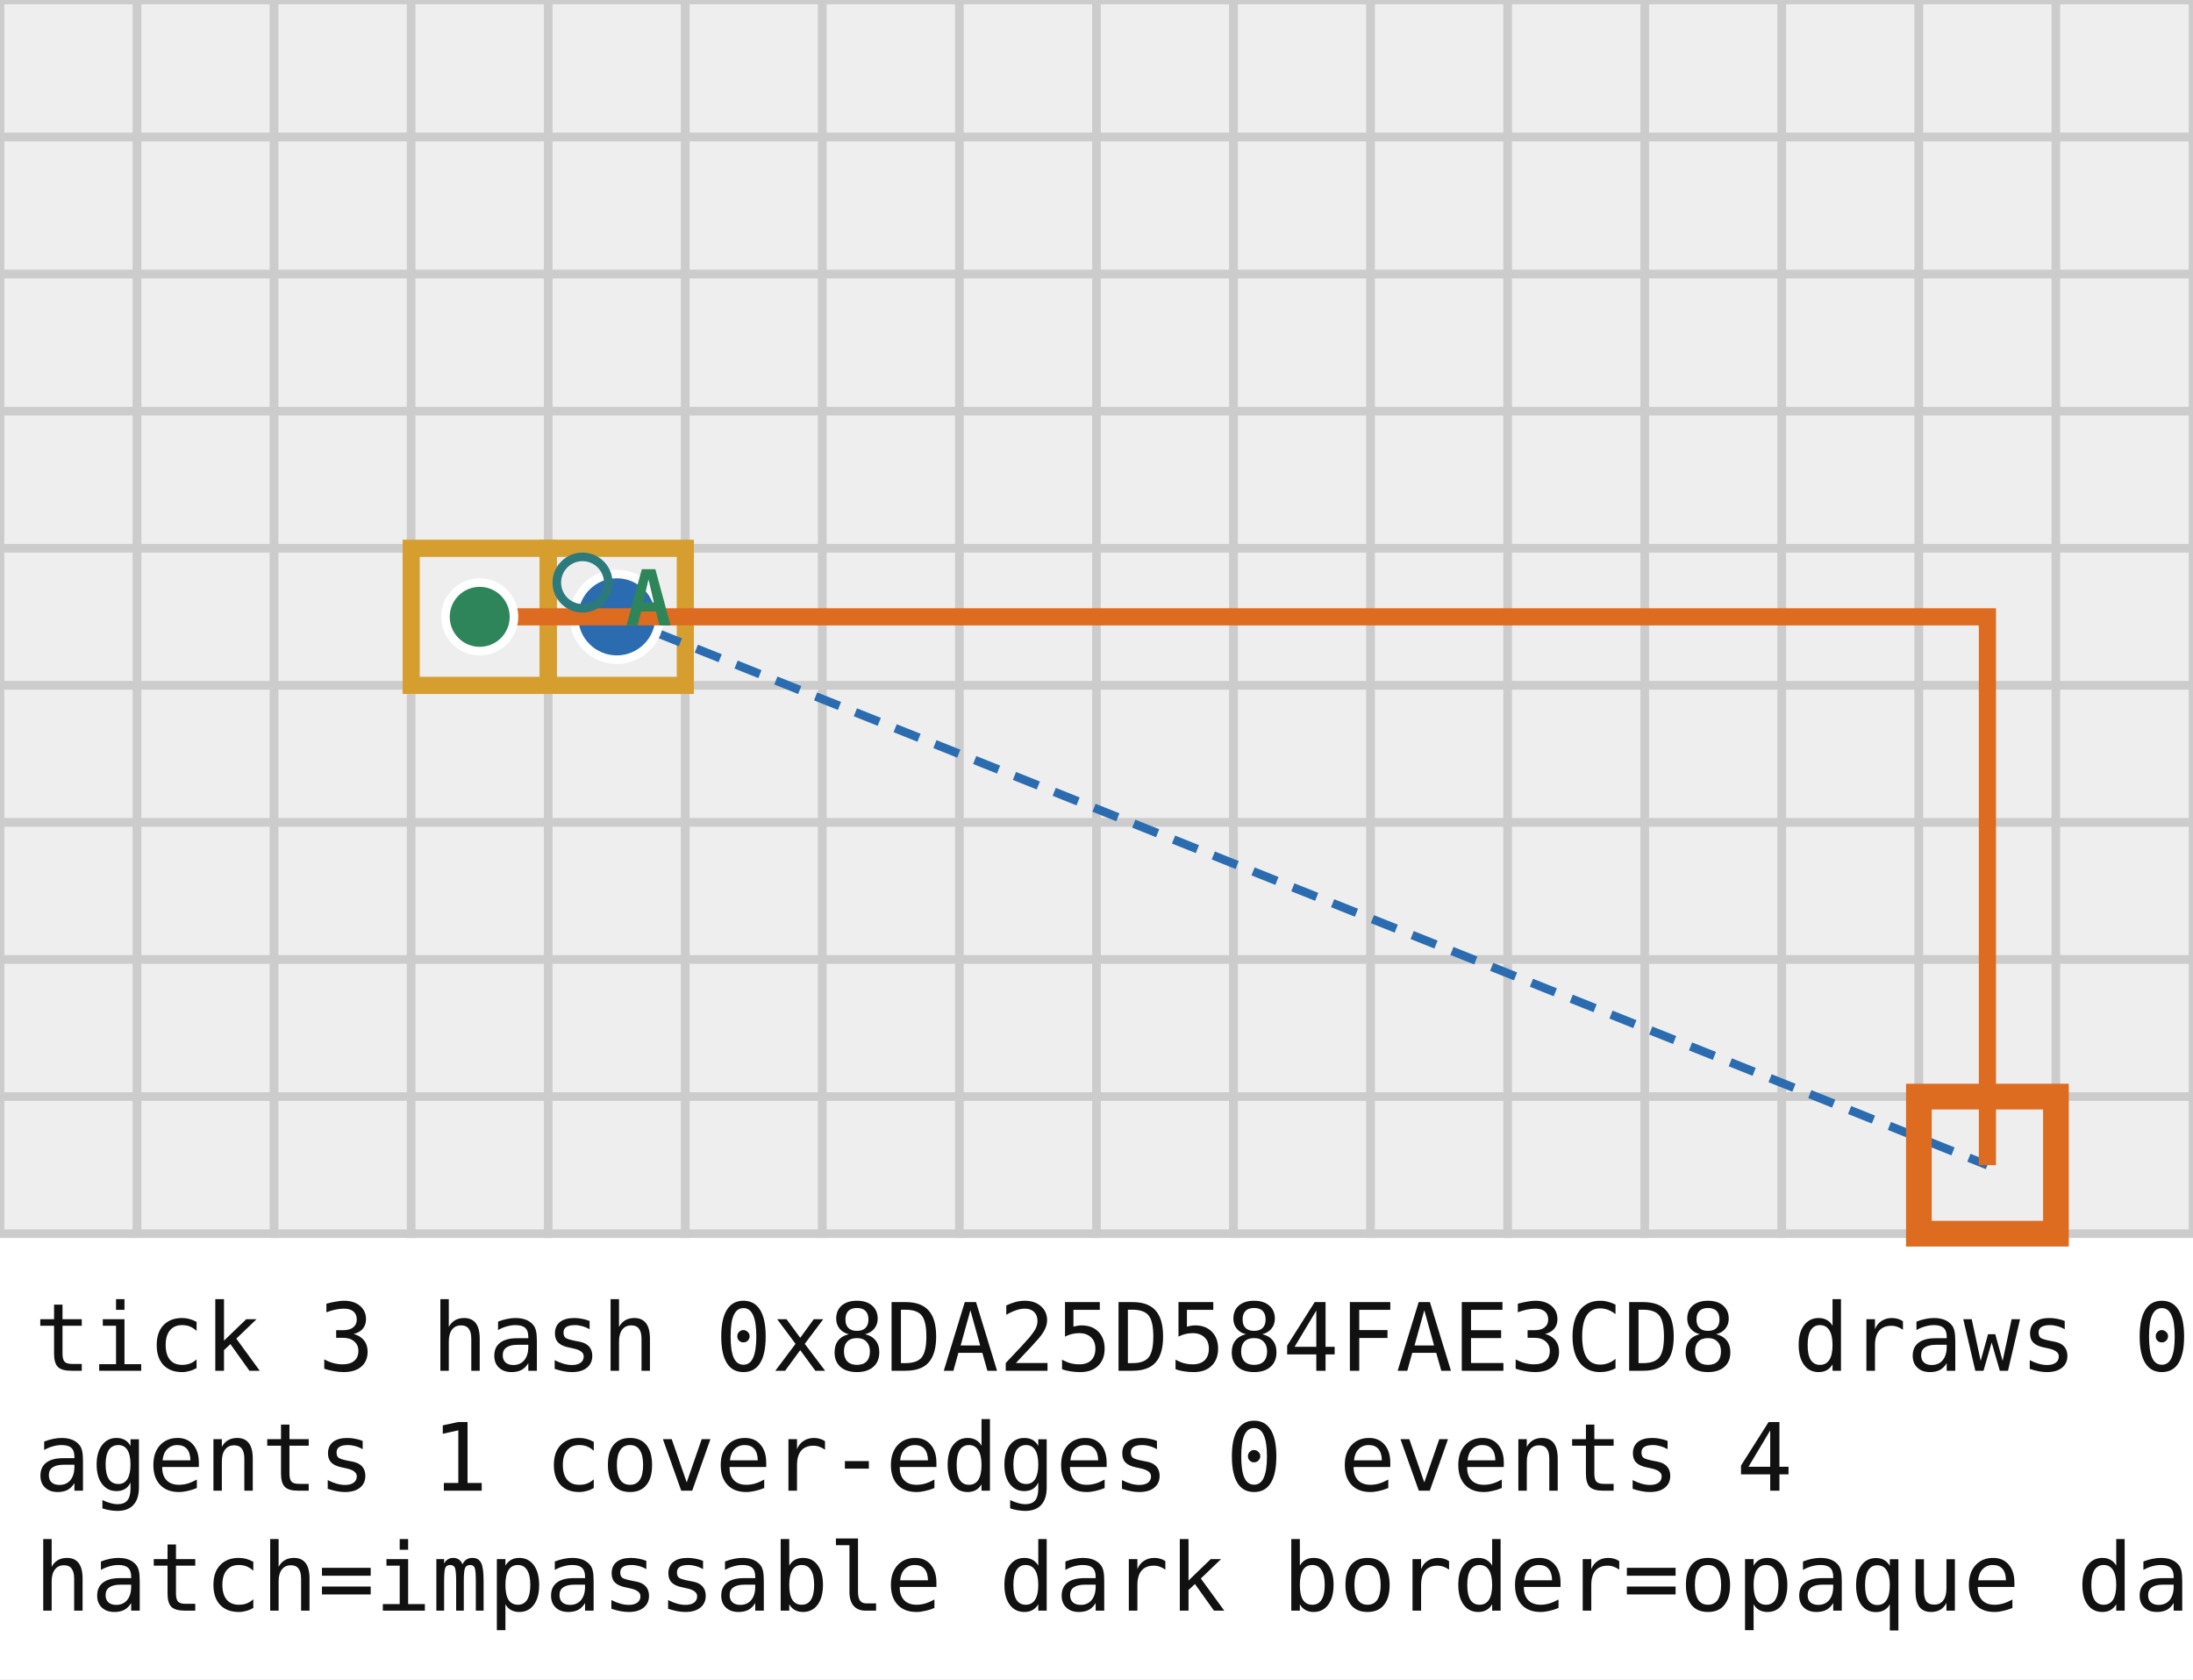
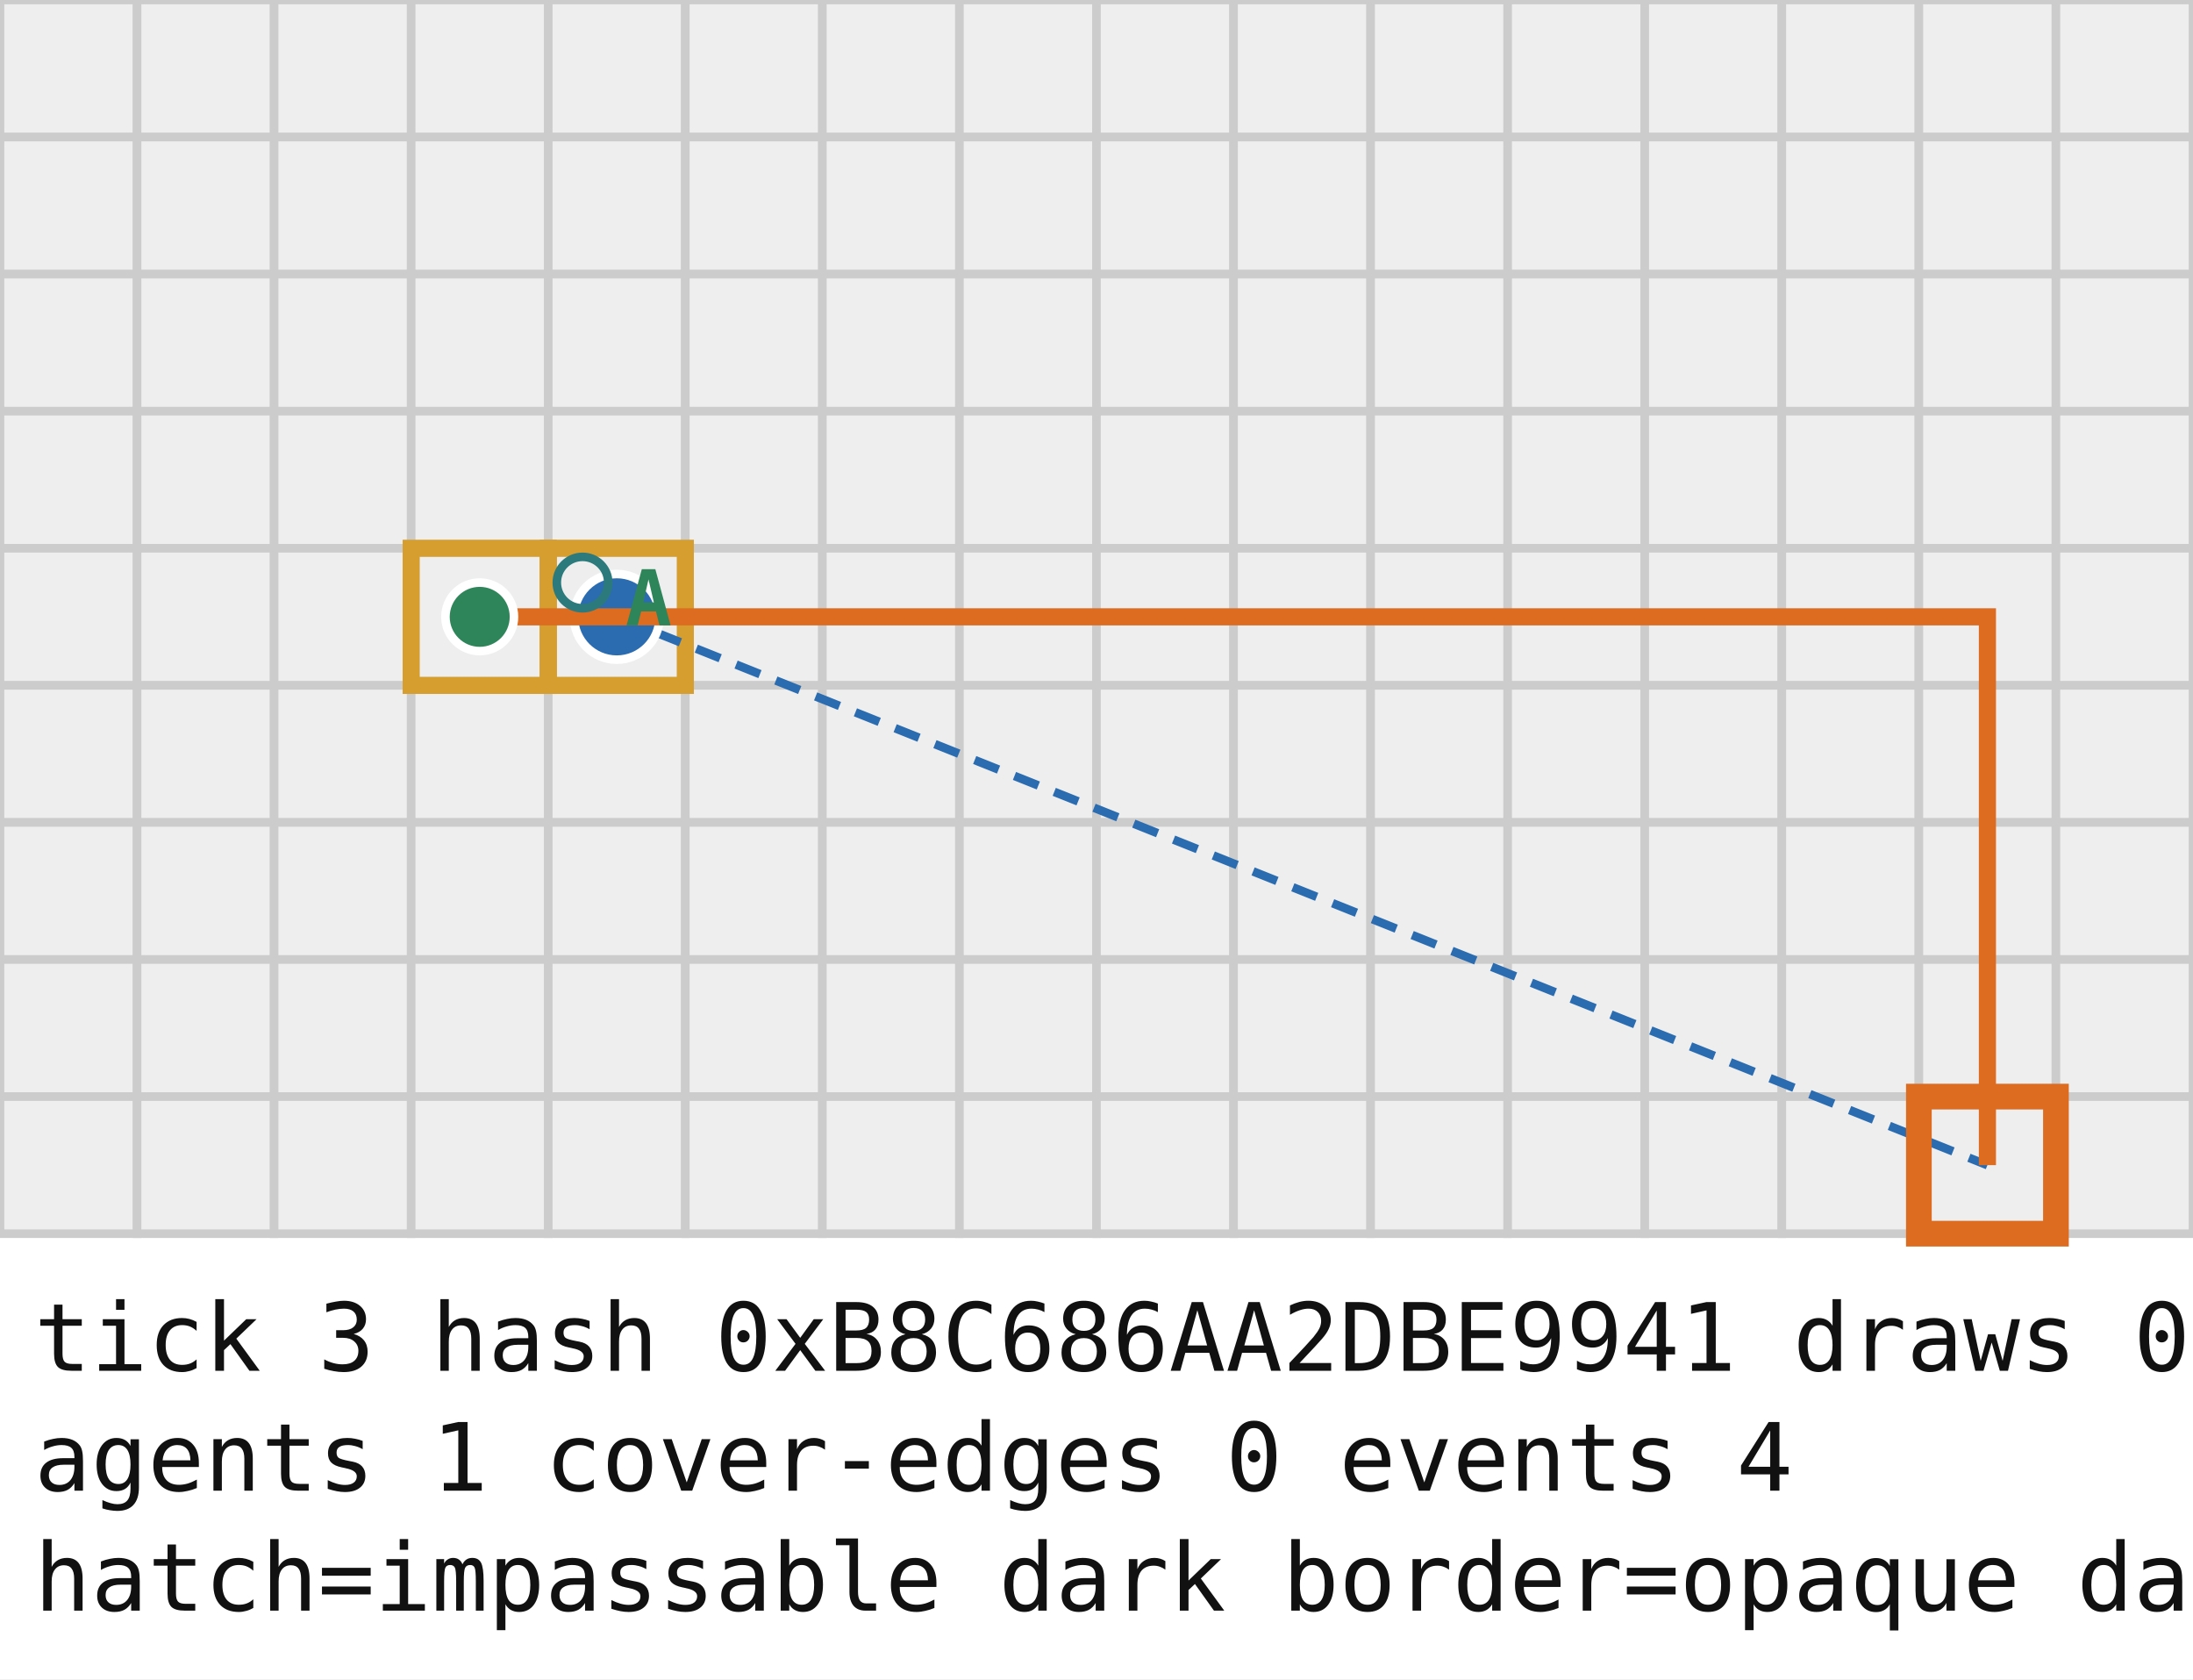
<svg xmlns="http://www.w3.org/2000/svg" width="256" height="196" viewBox="0 0 256 196">
  <defs>
    <pattern id="cw-hatch" width="4" height="4" patternUnits="userSpaceOnUse">
      <path d="M0,4 L4,0" stroke="#8a8a8a" stroke-width="1" />
    </pattern>
  </defs>
  <rect x="0" y="0" width="256" height="196" fill="#ffffff" />
  <rect x="0" y="0" width="16" height="16" fill="rgb(238,238,238)" stroke="#cccccc" stroke-width="1" />
  <rect x="16" y="0" width="16" height="16" fill="rgb(238,238,238)" stroke="#cccccc" stroke-width="1" />
  <rect x="32" y="0" width="16" height="16" fill="rgb(238,238,238)" stroke="#cccccc" stroke-width="1" />
  <rect x="48" y="0" width="16" height="16" fill="rgb(238,238,238)" stroke="#cccccc" stroke-width="1" />
  <rect x="64" y="0" width="16" height="16" fill="rgb(238,238,238)" stroke="#cccccc" stroke-width="1" />
  <rect x="80" y="0" width="16" height="16" fill="rgb(238,238,238)" stroke="#cccccc" stroke-width="1" />
  <rect x="96" y="0" width="16" height="16" fill="rgb(238,238,238)" stroke="#cccccc" stroke-width="1" />
  <rect x="112" y="0" width="16" height="16" fill="rgb(238,238,238)" stroke="#cccccc" stroke-width="1" />
  <rect x="128" y="0" width="16" height="16" fill="rgb(238,238,238)" stroke="#cccccc" stroke-width="1" />
  <rect x="144" y="0" width="16" height="16" fill="rgb(238,238,238)" stroke="#cccccc" stroke-width="1" />
  <rect x="160" y="0" width="16" height="16" fill="rgb(238,238,238)" stroke="#cccccc" stroke-width="1" />
  <rect x="176" y="0" width="16" height="16" fill="rgb(238,238,238)" stroke="#cccccc" stroke-width="1" />
  <rect x="192" y="0" width="16" height="16" fill="rgb(238,238,238)" stroke="#cccccc" stroke-width="1" />
  <rect x="208" y="0" width="16" height="16" fill="rgb(238,238,238)" stroke="#cccccc" stroke-width="1" />
  <rect x="224" y="0" width="16" height="16" fill="rgb(238,238,238)" stroke="#cccccc" stroke-width="1" />
  <rect x="240" y="0" width="16" height="16" fill="rgb(238,238,238)" stroke="#cccccc" stroke-width="1" />
  <rect x="0" y="16" width="16" height="16" fill="rgb(238,238,238)" stroke="#cccccc" stroke-width="1" />
  <rect x="16" y="16" width="16" height="16" fill="rgb(238,238,238)" stroke="#cccccc" stroke-width="1" />
  <rect x="32" y="16" width="16" height="16" fill="rgb(238,238,238)" stroke="#cccccc" stroke-width="1" />
  <rect x="48" y="16" width="16" height="16" fill="rgb(238,238,238)" stroke="#cccccc" stroke-width="1" />
  <rect x="64" y="16" width="16" height="16" fill="rgb(238,238,238)" stroke="#cccccc" stroke-width="1" />
  <rect x="80" y="16" width="16" height="16" fill="rgb(238,238,238)" stroke="#cccccc" stroke-width="1" />
  <rect x="96" y="16" width="16" height="16" fill="rgb(238,238,238)" stroke="#cccccc" stroke-width="1" />
  <rect x="112" y="16" width="16" height="16" fill="rgb(238,238,238)" stroke="#cccccc" stroke-width="1" />
  <rect x="128" y="16" width="16" height="16" fill="rgb(238,238,238)" stroke="#cccccc" stroke-width="1" />
  <rect x="144" y="16" width="16" height="16" fill="rgb(238,238,238)" stroke="#cccccc" stroke-width="1" />
  <rect x="160" y="16" width="16" height="16" fill="rgb(238,238,238)" stroke="#cccccc" stroke-width="1" />
  <rect x="176" y="16" width="16" height="16" fill="rgb(238,238,238)" stroke="#cccccc" stroke-width="1" />
  <rect x="192" y="16" width="16" height="16" fill="rgb(238,238,238)" stroke="#cccccc" stroke-width="1" />
  <rect x="208" y="16" width="16" height="16" fill="rgb(238,238,238)" stroke="#cccccc" stroke-width="1" />
  <rect x="224" y="16" width="16" height="16" fill="rgb(238,238,238)" stroke="#cccccc" stroke-width="1" />
  <rect x="240" y="16" width="16" height="16" fill="rgb(238,238,238)" stroke="#cccccc" stroke-width="1" />
  <rect x="0" y="32" width="16" height="16" fill="rgb(238,238,238)" stroke="#cccccc" stroke-width="1" />
  <rect x="16" y="32" width="16" height="16" fill="rgb(238,238,238)" stroke="#cccccc" stroke-width="1" />
  <rect x="32" y="32" width="16" height="16" fill="rgb(238,238,238)" stroke="#cccccc" stroke-width="1" />
  <rect x="48" y="32" width="16" height="16" fill="rgb(238,238,238)" stroke="#cccccc" stroke-width="1" />
  <rect x="64" y="32" width="16" height="16" fill="rgb(238,238,238)" stroke="#cccccc" stroke-width="1" />
  <rect x="80" y="32" width="16" height="16" fill="rgb(238,238,238)" stroke="#cccccc" stroke-width="1" />
  <rect x="96" y="32" width="16" height="16" fill="rgb(238,238,238)" stroke="#cccccc" stroke-width="1" />
  <rect x="112" y="32" width="16" height="16" fill="rgb(238,238,238)" stroke="#cccccc" stroke-width="1" />
  <rect x="128" y="32" width="16" height="16" fill="rgb(238,238,238)" stroke="#cccccc" stroke-width="1" />
  <rect x="144" y="32" width="16" height="16" fill="rgb(238,238,238)" stroke="#cccccc" stroke-width="1" />
  <rect x="160" y="32" width="16" height="16" fill="rgb(238,238,238)" stroke="#cccccc" stroke-width="1" />
  <rect x="176" y="32" width="16" height="16" fill="rgb(238,238,238)" stroke="#cccccc" stroke-width="1" />
  <rect x="192" y="32" width="16" height="16" fill="rgb(238,238,238)" stroke="#cccccc" stroke-width="1" />
  <rect x="208" y="32" width="16" height="16" fill="rgb(238,238,238)" stroke="#cccccc" stroke-width="1" />
  <rect x="224" y="32" width="16" height="16" fill="rgb(238,238,238)" stroke="#cccccc" stroke-width="1" />
  <rect x="240" y="32" width="16" height="16" fill="rgb(238,238,238)" stroke="#cccccc" stroke-width="1" />
  <rect x="0" y="48" width="16" height="16" fill="rgb(238,238,238)" stroke="#cccccc" stroke-width="1" />
  <rect x="16" y="48" width="16" height="16" fill="rgb(238,238,238)" stroke="#cccccc" stroke-width="1" />
  <rect x="32" y="48" width="16" height="16" fill="rgb(238,238,238)" stroke="#cccccc" stroke-width="1" />
  <rect x="48" y="48" width="16" height="16" fill="rgb(238,238,238)" stroke="#cccccc" stroke-width="1" />
  <rect x="64" y="48" width="16" height="16" fill="rgb(238,238,238)" stroke="#cccccc" stroke-width="1" />
  <rect x="80" y="48" width="16" height="16" fill="rgb(238,238,238)" stroke="#cccccc" stroke-width="1" />
  <rect x="96" y="48" width="16" height="16" fill="rgb(238,238,238)" stroke="#cccccc" stroke-width="1" />
  <rect x="112" y="48" width="16" height="16" fill="rgb(238,238,238)" stroke="#cccccc" stroke-width="1" />
  <rect x="128" y="48" width="16" height="16" fill="rgb(238,238,238)" stroke="#cccccc" stroke-width="1" />
  <rect x="144" y="48" width="16" height="16" fill="rgb(238,238,238)" stroke="#cccccc" stroke-width="1" />
  <rect x="160" y="48" width="16" height="16" fill="rgb(238,238,238)" stroke="#cccccc" stroke-width="1" />
  <rect x="176" y="48" width="16" height="16" fill="rgb(238,238,238)" stroke="#cccccc" stroke-width="1" />
  <rect x="192" y="48" width="16" height="16" fill="rgb(238,238,238)" stroke="#cccccc" stroke-width="1" />
  <rect x="208" y="48" width="16" height="16" fill="rgb(238,238,238)" stroke="#cccccc" stroke-width="1" />
  <rect x="224" y="48" width="16" height="16" fill="rgb(238,238,238)" stroke="#cccccc" stroke-width="1" />
  <rect x="240" y="48" width="16" height="16" fill="rgb(238,238,238)" stroke="#cccccc" stroke-width="1" />
  <rect x="0" y="64" width="16" height="16" fill="rgb(238,238,238)" stroke="#cccccc" stroke-width="1" />
  <rect x="16" y="64" width="16" height="16" fill="rgb(238,238,238)" stroke="#cccccc" stroke-width="1" />
  <rect x="32" y="64" width="16" height="16" fill="rgb(238,238,238)" stroke="#cccccc" stroke-width="1" />
  <rect x="48" y="64" width="16" height="16" fill="rgb(238,238,238)" stroke="#cccccc" stroke-width="1" />
  <rect x="64" y="64" width="16" height="16" fill="rgb(238,238,238)" stroke="#cccccc" stroke-width="1" />
  <rect x="80" y="64" width="16" height="16" fill="rgb(238,238,238)" stroke="#cccccc" stroke-width="1" />
  <rect x="96" y="64" width="16" height="16" fill="rgb(238,238,238)" stroke="#cccccc" stroke-width="1" />
  <rect x="112" y="64" width="16" height="16" fill="rgb(238,238,238)" stroke="#cccccc" stroke-width="1" />
  <rect x="128" y="64" width="16" height="16" fill="rgb(238,238,238)" stroke="#cccccc" stroke-width="1" />
  <rect x="144" y="64" width="16" height="16" fill="rgb(238,238,238)" stroke="#cccccc" stroke-width="1" />
  <rect x="160" y="64" width="16" height="16" fill="rgb(238,238,238)" stroke="#cccccc" stroke-width="1" />
  <rect x="176" y="64" width="16" height="16" fill="rgb(238,238,238)" stroke="#cccccc" stroke-width="1" />
  <rect x="192" y="64" width="16" height="16" fill="rgb(238,238,238)" stroke="#cccccc" stroke-width="1" />
  <rect x="208" y="64" width="16" height="16" fill="rgb(238,238,238)" stroke="#cccccc" stroke-width="1" />
  <rect x="224" y="64" width="16" height="16" fill="rgb(238,238,238)" stroke="#cccccc" stroke-width="1" />
  <rect x="240" y="64" width="16" height="16" fill="rgb(238,238,238)" stroke="#cccccc" stroke-width="1" />
  <rect x="0" y="80" width="16" height="16" fill="rgb(238,238,238)" stroke="#cccccc" stroke-width="1" />
  <rect x="16" y="80" width="16" height="16" fill="rgb(238,238,238)" stroke="#cccccc" stroke-width="1" />
  <rect x="32" y="80" width="16" height="16" fill="rgb(238,238,238)" stroke="#cccccc" stroke-width="1" />
  <rect x="48" y="80" width="16" height="16" fill="rgb(238,238,238)" stroke="#cccccc" stroke-width="1" />
  <rect x="64" y="80" width="16" height="16" fill="rgb(238,238,238)" stroke="#cccccc" stroke-width="1" />
  <rect x="80" y="80" width="16" height="16" fill="rgb(238,238,238)" stroke="#cccccc" stroke-width="1" />
  <rect x="96" y="80" width="16" height="16" fill="rgb(238,238,238)" stroke="#cccccc" stroke-width="1" />
  <rect x="112" y="80" width="16" height="16" fill="rgb(238,238,238)" stroke="#cccccc" stroke-width="1" />
  <rect x="128" y="80" width="16" height="16" fill="rgb(238,238,238)" stroke="#cccccc" stroke-width="1" />
  <rect x="144" y="80" width="16" height="16" fill="rgb(238,238,238)" stroke="#cccccc" stroke-width="1" />
  <rect x="160" y="80" width="16" height="16" fill="rgb(238,238,238)" stroke="#cccccc" stroke-width="1" />
  <rect x="176" y="80" width="16" height="16" fill="rgb(238,238,238)" stroke="#cccccc" stroke-width="1" />
  <rect x="192" y="80" width="16" height="16" fill="rgb(238,238,238)" stroke="#cccccc" stroke-width="1" />
  <rect x="208" y="80" width="16" height="16" fill="rgb(238,238,238)" stroke="#cccccc" stroke-width="1" />
  <rect x="224" y="80" width="16" height="16" fill="rgb(238,238,238)" stroke="#cccccc" stroke-width="1" />
  <rect x="240" y="80" width="16" height="16" fill="rgb(238,238,238)" stroke="#cccccc" stroke-width="1" />
  <rect x="0" y="96" width="16" height="16" fill="rgb(238,238,238)" stroke="#cccccc" stroke-width="1" />
  <rect x="16" y="96" width="16" height="16" fill="rgb(238,238,238)" stroke="#cccccc" stroke-width="1" />
  <rect x="32" y="96" width="16" height="16" fill="rgb(238,238,238)" stroke="#cccccc" stroke-width="1" />
  <rect x="48" y="96" width="16" height="16" fill="rgb(238,238,238)" stroke="#cccccc" stroke-width="1" />
  <rect x="64" y="96" width="16" height="16" fill="rgb(238,238,238)" stroke="#cccccc" stroke-width="1" />
  <rect x="80" y="96" width="16" height="16" fill="rgb(238,238,238)" stroke="#cccccc" stroke-width="1" />
  <rect x="96" y="96" width="16" height="16" fill="rgb(238,238,238)" stroke="#cccccc" stroke-width="1" />
  <rect x="112" y="96" width="16" height="16" fill="rgb(238,238,238)" stroke="#cccccc" stroke-width="1" />
  <rect x="128" y="96" width="16" height="16" fill="rgb(238,238,238)" stroke="#cccccc" stroke-width="1" />
  <rect x="144" y="96" width="16" height="16" fill="rgb(238,238,238)" stroke="#cccccc" stroke-width="1" />
  <rect x="160" y="96" width="16" height="16" fill="rgb(238,238,238)" stroke="#cccccc" stroke-width="1" />
  <rect x="176" y="96" width="16" height="16" fill="rgb(238,238,238)" stroke="#cccccc" stroke-width="1" />
  <rect x="192" y="96" width="16" height="16" fill="rgb(238,238,238)" stroke="#cccccc" stroke-width="1" />
  <rect x="208" y="96" width="16" height="16" fill="rgb(238,238,238)" stroke="#cccccc" stroke-width="1" />
  <rect x="224" y="96" width="16" height="16" fill="rgb(238,238,238)" stroke="#cccccc" stroke-width="1" />
  <rect x="240" y="96" width="16" height="16" fill="rgb(238,238,238)" stroke="#cccccc" stroke-width="1" />
  <rect x="0" y="112" width="16" height="16" fill="rgb(238,238,238)" stroke="#cccccc" stroke-width="1" />
  <rect x="16" y="112" width="16" height="16" fill="rgb(238,238,238)" stroke="#cccccc" stroke-width="1" />
  <rect x="32" y="112" width="16" height="16" fill="rgb(238,238,238)" stroke="#cccccc" stroke-width="1" />
  <rect x="48" y="112" width="16" height="16" fill="rgb(238,238,238)" stroke="#cccccc" stroke-width="1" />
  <rect x="64" y="112" width="16" height="16" fill="rgb(238,238,238)" stroke="#cccccc" stroke-width="1" />
  <rect x="80" y="112" width="16" height="16" fill="rgb(238,238,238)" stroke="#cccccc" stroke-width="1" />
  <rect x="96" y="112" width="16" height="16" fill="rgb(238,238,238)" stroke="#cccccc" stroke-width="1" />
  <rect x="112" y="112" width="16" height="16" fill="rgb(238,238,238)" stroke="#cccccc" stroke-width="1" />
  <rect x="128" y="112" width="16" height="16" fill="rgb(238,238,238)" stroke="#cccccc" stroke-width="1" />
  <rect x="144" y="112" width="16" height="16" fill="rgb(238,238,238)" stroke="#cccccc" stroke-width="1" />
  <rect x="160" y="112" width="16" height="16" fill="rgb(238,238,238)" stroke="#cccccc" stroke-width="1" />
  <rect x="176" y="112" width="16" height="16" fill="rgb(238,238,238)" stroke="#cccccc" stroke-width="1" />
  <rect x="192" y="112" width="16" height="16" fill="rgb(238,238,238)" stroke="#cccccc" stroke-width="1" />
  <rect x="208" y="112" width="16" height="16" fill="rgb(238,238,238)" stroke="#cccccc" stroke-width="1" />
  <rect x="224" y="112" width="16" height="16" fill="rgb(238,238,238)" stroke="#cccccc" stroke-width="1" />
  <rect x="240" y="112" width="16" height="16" fill="rgb(238,238,238)" stroke="#cccccc" stroke-width="1" />
  <rect x="0" y="128" width="16" height="16" fill="rgb(238,238,238)" stroke="#cccccc" stroke-width="1" />
  <rect x="16" y="128" width="16" height="16" fill="rgb(238,238,238)" stroke="#cccccc" stroke-width="1" />
  <rect x="32" y="128" width="16" height="16" fill="rgb(238,238,238)" stroke="#cccccc" stroke-width="1" />
  <rect x="48" y="128" width="16" height="16" fill="rgb(238,238,238)" stroke="#cccccc" stroke-width="1" />
  <rect x="64" y="128" width="16" height="16" fill="rgb(238,238,238)" stroke="#cccccc" stroke-width="1" />
  <rect x="80" y="128" width="16" height="16" fill="rgb(238,238,238)" stroke="#cccccc" stroke-width="1" />
  <rect x="96" y="128" width="16" height="16" fill="rgb(238,238,238)" stroke="#cccccc" stroke-width="1" />
  <rect x="112" y="128" width="16" height="16" fill="rgb(238,238,238)" stroke="#cccccc" stroke-width="1" />
  <rect x="128" y="128" width="16" height="16" fill="rgb(238,238,238)" stroke="#cccccc" stroke-width="1" />
  <rect x="144" y="128" width="16" height="16" fill="rgb(238,238,238)" stroke="#cccccc" stroke-width="1" />
  <rect x="160" y="128" width="16" height="16" fill="rgb(238,238,238)" stroke="#cccccc" stroke-width="1" />
  <rect x="176" y="128" width="16" height="16" fill="rgb(238,238,238)" stroke="#cccccc" stroke-width="1" />
  <rect x="192" y="128" width="16" height="16" fill="rgb(238,238,238)" stroke="#cccccc" stroke-width="1" />
  <rect x="208" y="128" width="16" height="16" fill="rgb(238,238,238)" stroke="#cccccc" stroke-width="1" />
  <rect x="224" y="128" width="16" height="16" fill="rgb(238,238,238)" stroke="#cccccc" stroke-width="1" />
  <rect x="240" y="128" width="16" height="16" fill="rgb(238,238,238)" stroke="#cccccc" stroke-width="1" />
  <rect x="224" y="128" width="16" height="16" fill="none" stroke="#d69e2e" stroke-width="2" />
  <rect x="224" y="128" width="16" height="16" fill="none" stroke="#d69e2e" stroke-width="2" />
  <rect x="48" y="64" width="16" height="16" fill="none" stroke="#d69e2e" stroke-width="2" />
  <rect x="64" y="64" width="16" height="16" fill="none" stroke="#d69e2e" stroke-width="2" />
  <line x1="72" y1="72" x2="232" y2="136" stroke="#2b6cb0" stroke-width="1" stroke-dasharray="3,2" />
  <circle cx="72" cy="72" r="5" fill="#2b6cb0" stroke="#ffffff" stroke-width="1" />
  <polyline points="56,72 72,72 88,72 104,72 120,72 136,72 152,72 168,72 184,72 200,72 216,72 232,72 232,88 232,104 232,120 232,136" fill="none" stroke="#dd6b20" stroke-width="2" />
  <circle cx="56" cy="72" r="4" fill="#2f855a" stroke="#ffffff" stroke-width="1" />
  <rect x="224" y="128" width="16" height="16" fill="none" stroke="#dd6b20" stroke-width="3" />
  <text x="73" y="73" font-family="monospace" font-size="9" font-weight="bold" fill="#2f855a">A</text>
  <circle cx="68" cy="68" r="3" fill="none" stroke="#2c7a7b" stroke-width="1" />
-   <text x="4" y="160" font-family="monospace" font-size="11" fill="#111111">tick 3  hash 0x8DA25D584FAE3CD8  draws 0</text>
+   <text x="4" y="160" font-family="monospace" font-size="11" fill="#111111">tick 3  hash 0xB8C686AA2DBE9941  draws 0</text>
  <text x="4" y="174" font-family="monospace" font-size="11" fill="#111111">agents 1  cover-edges 0  events 4</text>
  <text x="4" y="188" font-family="monospace" font-size="11" fill="#111111">hatch=impassable  dark border=opaque  darker fill=higher elevation  triangle=cover  circle=agent</text>
</svg>
